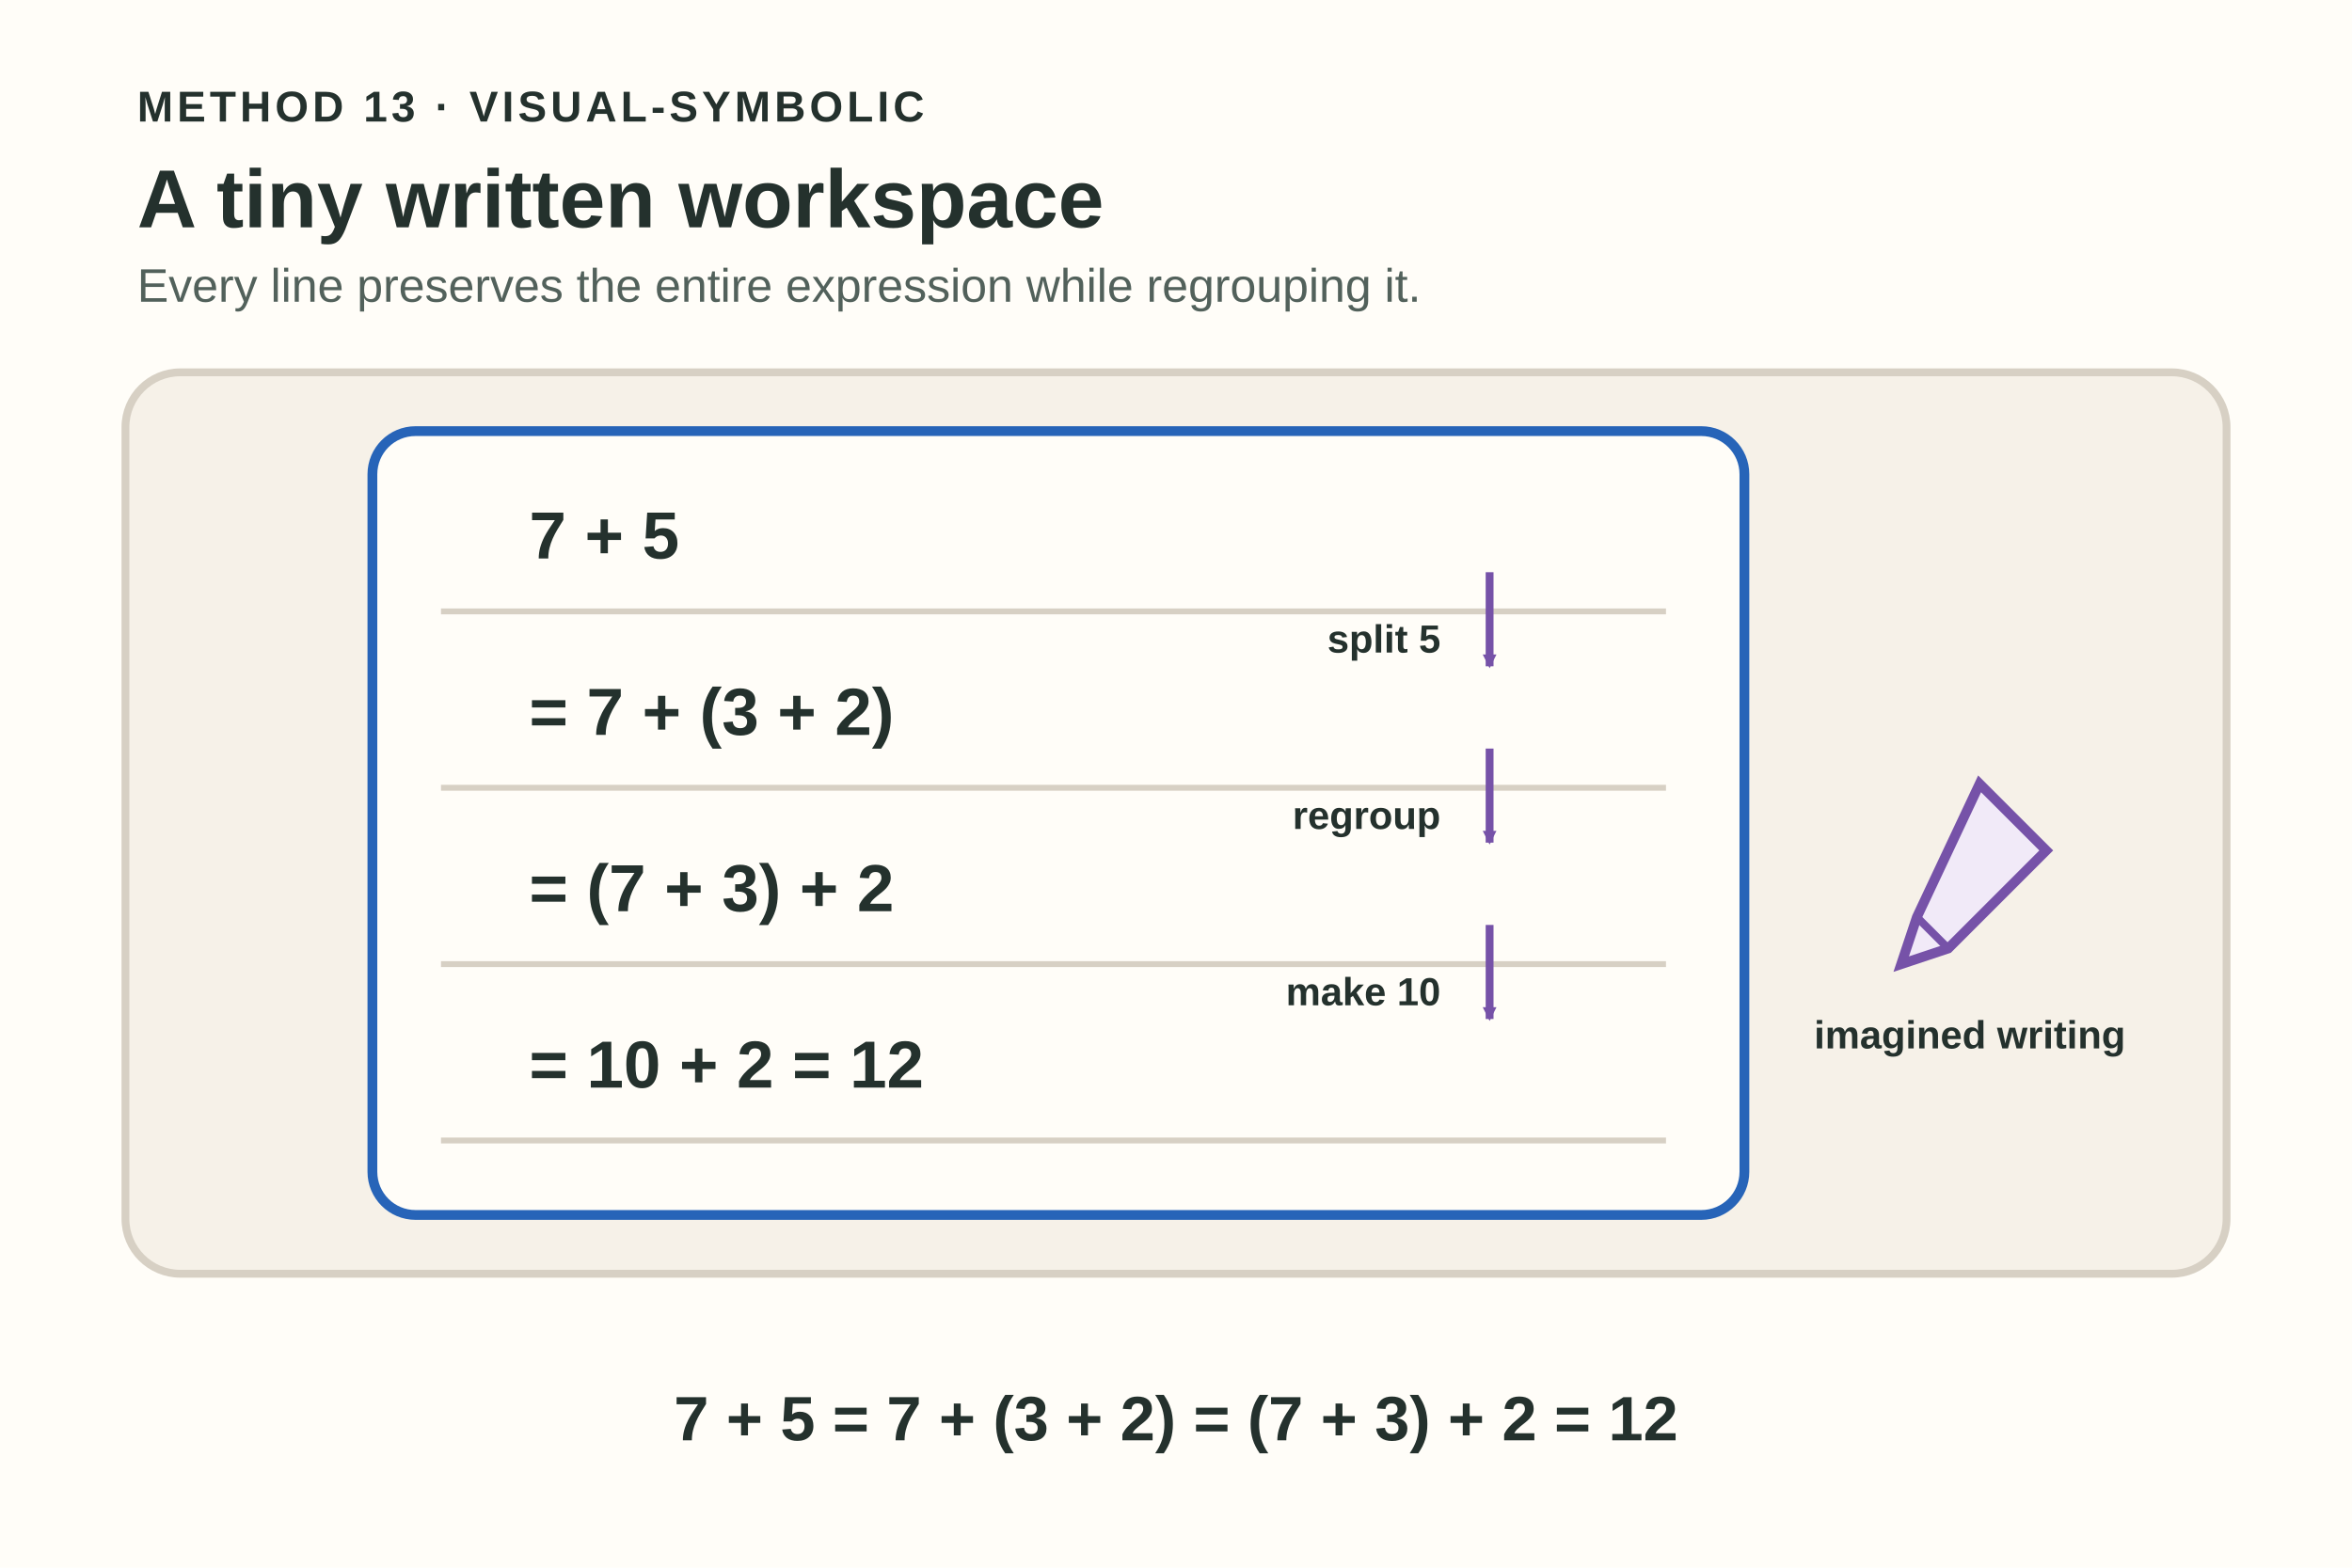
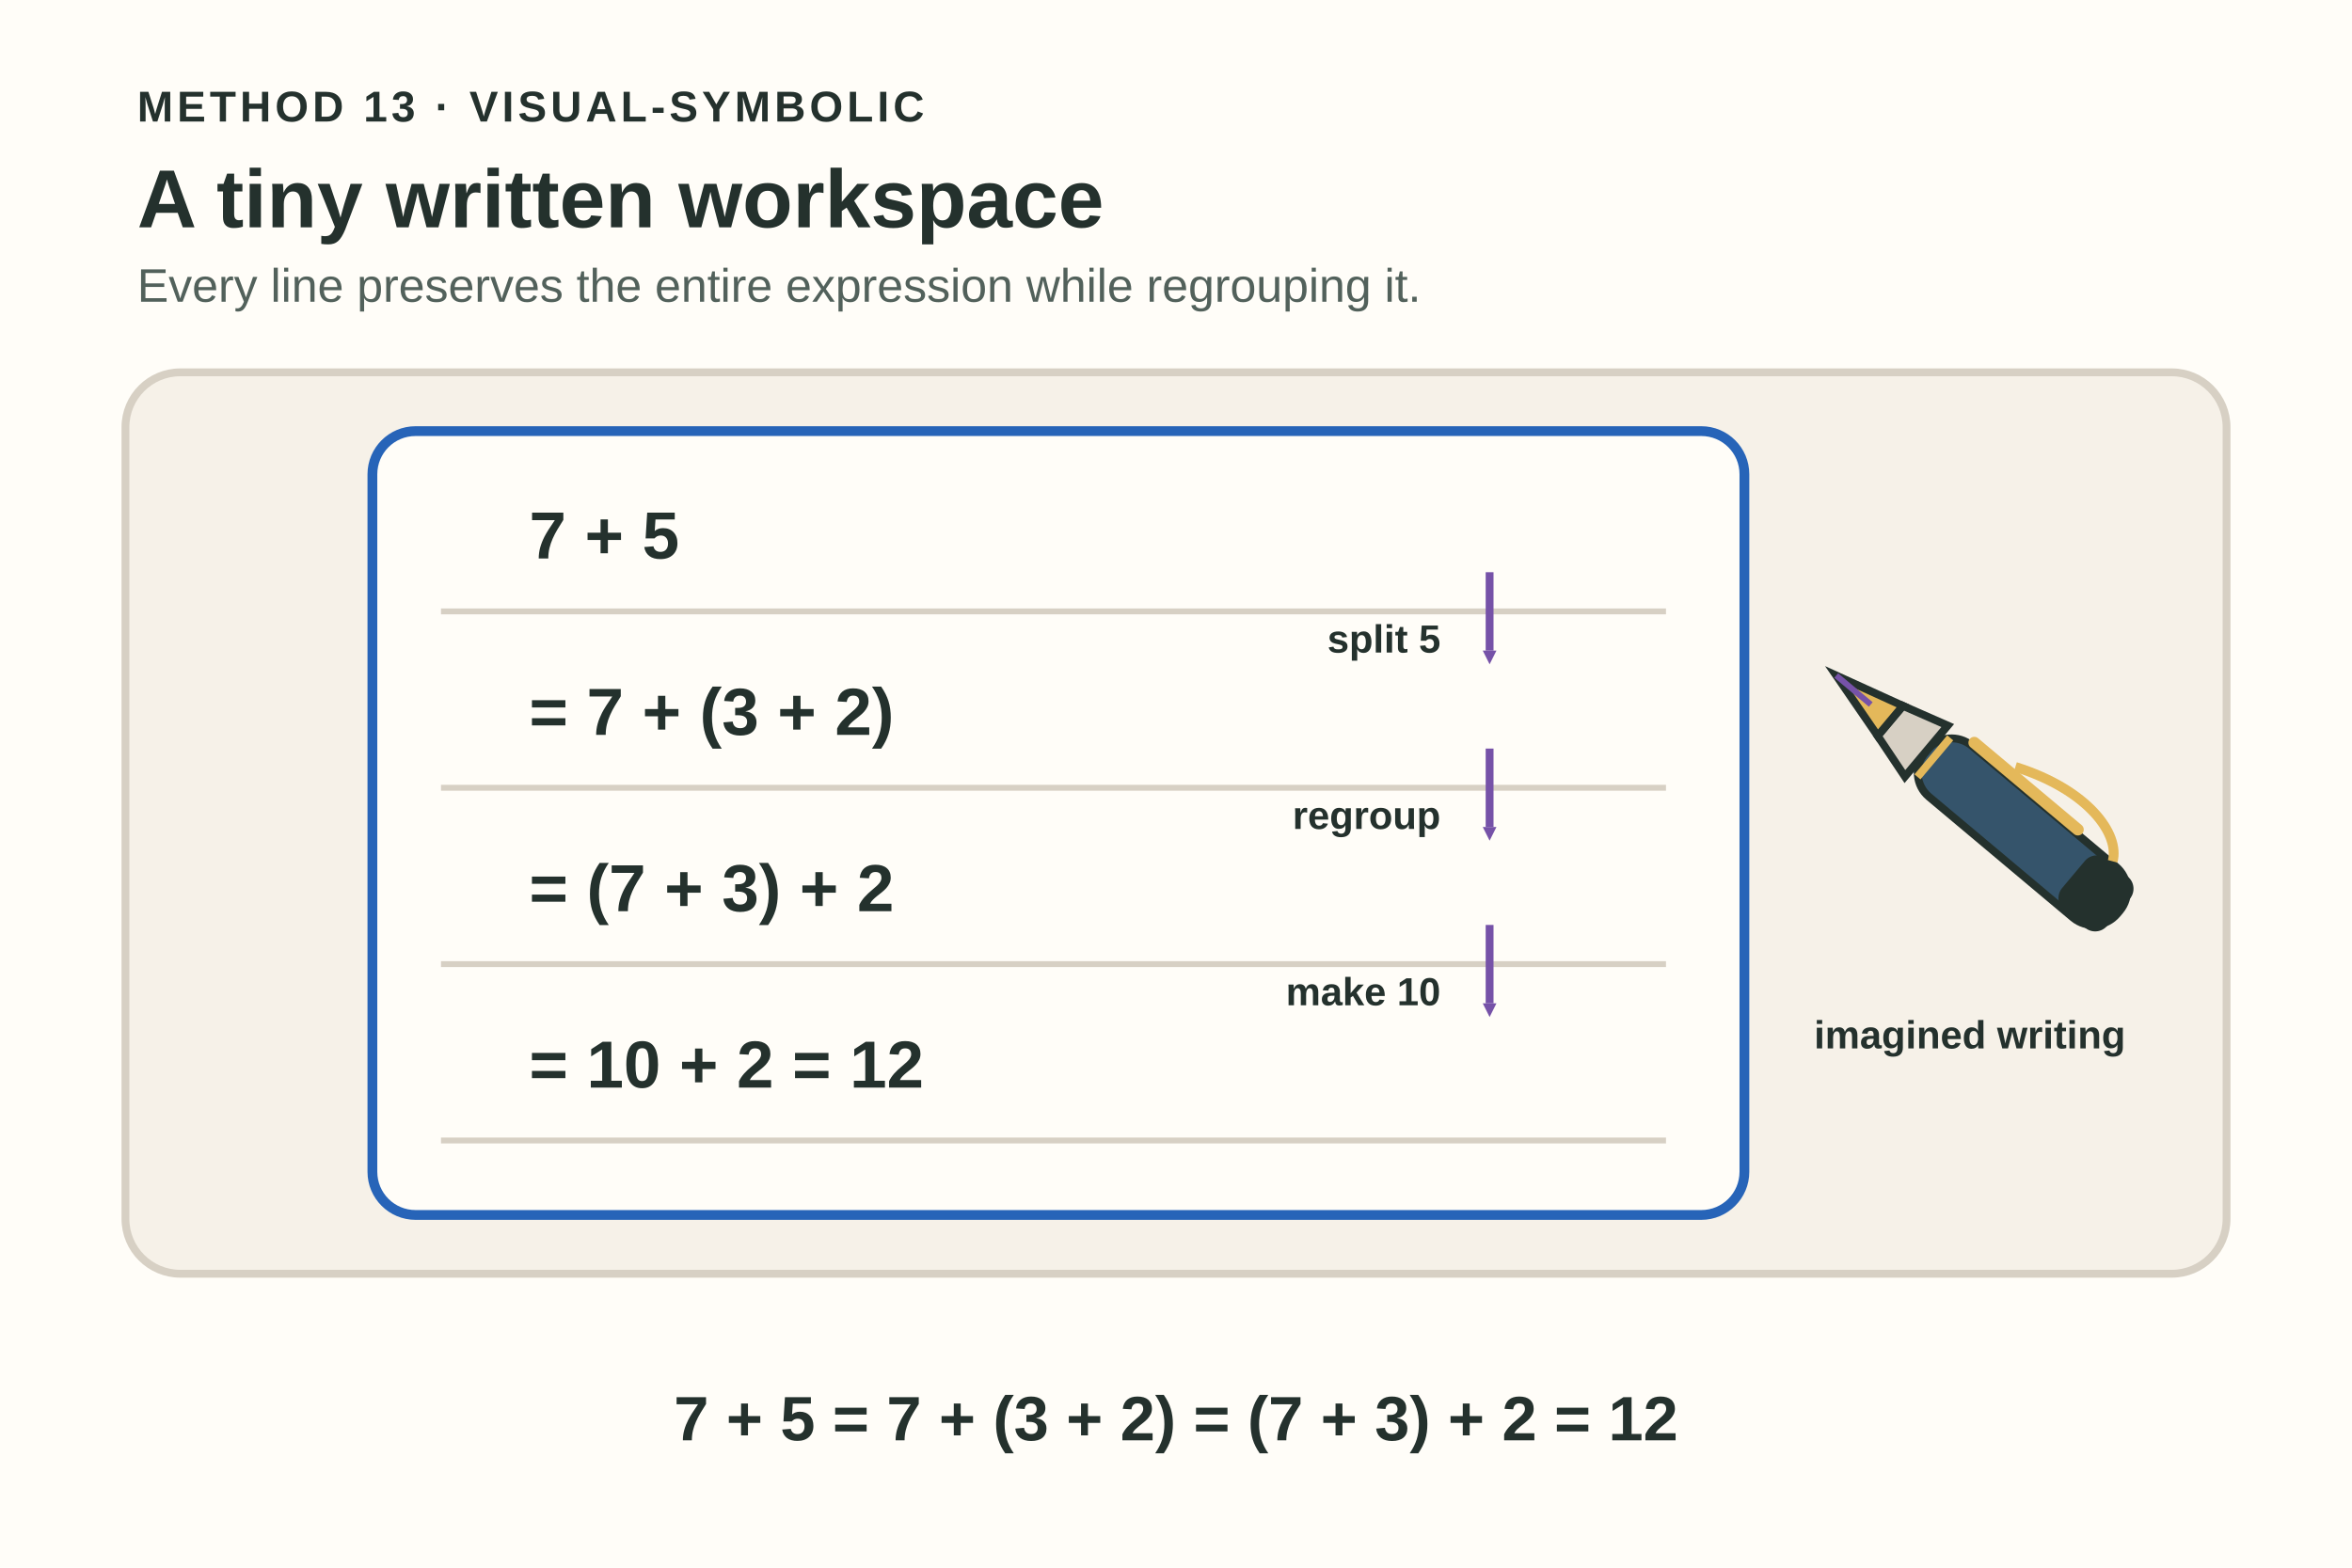
<svg xmlns="http://www.w3.org/2000/svg" width="1200" height="800" viewBox="0 0 1200 800" role="img" aria-labelledby="title desc">
  <defs>
-     <marker id="a" markerWidth="7" markerHeight="7" refX="6" refY="3.5" orient="auto" markerUnits="userSpaceOnUse">
+     <marker id="a" markerWidth="7" markerHeight="7" refX="0" refY="3.5" orient="auto" markerUnits="userSpaceOnUse" overflow="visible">
      <path d="M0 0L7 3.5 0 7Z" fill="#7652A8" />
    </marker>
  </defs>
  <style>text{font-family:"Trebuchet MS",Arial,sans-serif;fill:#24312D}.k{font-size:22px;font-weight:700;letter-spacing:2px}.h{font-size:42px;font-weight:700}.s{font-size:24px;fill:#52615B}.l{font-size:20px;font-weight:700}.line{font-size:34px;font-weight:700}.m{font-size:32px;font-weight:700}</style>
  <rect width="1200" height="800" fill="#FFFDF8" />
  <text x="70" y="62" class="k">METHOD 13 · VISUAL-SYMBOLIC</text>
  <text x="70" y="116" class="h">A tiny written workspace</text>
  <text x="70" y="154" class="s">Every line preserves the entire expression while regrouping it.</text>
  <rect x="64" y="190" width="1072" height="460" rx="28" fill="#F6F1E8" stroke="#D7D0C4" stroke-width="4" />
  <rect x="190" y="220" width="700" height="400" rx="22" fill="#FFFDF8" stroke="#2764B8" stroke-width="5" />
  <g stroke="#D7D0C4" stroke-width="3">
    <path d="M225 312H850M225 402H850M225 492H850M225 582H850" />
  </g>
  <g class="line">
    <text x="270" y="285">7 + 5</text>
    <text x="270" y="375">= 7 + (3 + 2)</text>
    <text x="270" y="465">= (7 + 3) + 2</text>
    <text x="270" y="555" fill="#287A55">= 10 + 2 = 12</text>
  </g>
  <g fill="none" stroke="#7652A8" stroke-width="4" marker-end="url(#a)">
-     <path d="M760 292v48" />
-     <path d="M760 382v48" />
-     <path d="M760 472v48" />
+     <path d="M760 292v40" />
+     <path d="M760 382v40" />
+     <path d="M760 472v40" />
  </g>
  <g class="l" text-anchor="end" fill="#7652A8">
    <text x="735" y="333">split 5</text>
    <text x="735" y="423">regroup</text>
    <text x="735" y="513">make 10</text>
  </g>
-   <g aria-label="small non-countable pen-nib cue">
-     <path d="M1010 400l34 34-50 50-24 8 8-24Z" fill="#F1EAF8" stroke="#7652A8" stroke-width="5" />
-     <path d="M978 468l16 16" stroke="#7652A8" stroke-width="4" />
+   <g aria-label="small realistic fountain pen cue" transform="translate(930 360) rotate(40 80 50)">
+     <rect x="42" y="30" width="128" height="34" rx="16" fill="#35546B" stroke="#24312D" stroke-width="4" />
+     <rect x="140" y="30" width="30" height="34" rx="8" fill="#24312D" />
+     <path d="M42 30L18 37 18 57 42 64Z" fill="#D7D0C4" stroke="#24312D" stroke-width="4" />
+     <path d="M18 37L-18 47 18 57Z" fill="#E4B85A" stroke="#24312D" stroke-width="4" />
+     <path d="M-18 47L5 47" stroke="#7652A8" stroke-width="3" />
+     <rect x="55" y="25" width="75" height="6" rx="3" fill="#E4B85A" />
+     <path d="M82 24C118 9 145 16 151 29" fill="none" stroke="#E4B85A" stroke-width="5" />
+     <path d="M47 34v26" stroke="#E4B85A" stroke-width="4" />
  </g>
  <text x="1005" y="535" class="l" text-anchor="middle">imagined writing</text>
  <text x="600" y="735" class="m" text-anchor="middle" fill="#287A55">7 + 5 = 7 + (3 + 2) = (7 + 3) + 2 = 12</text>
</svg>
